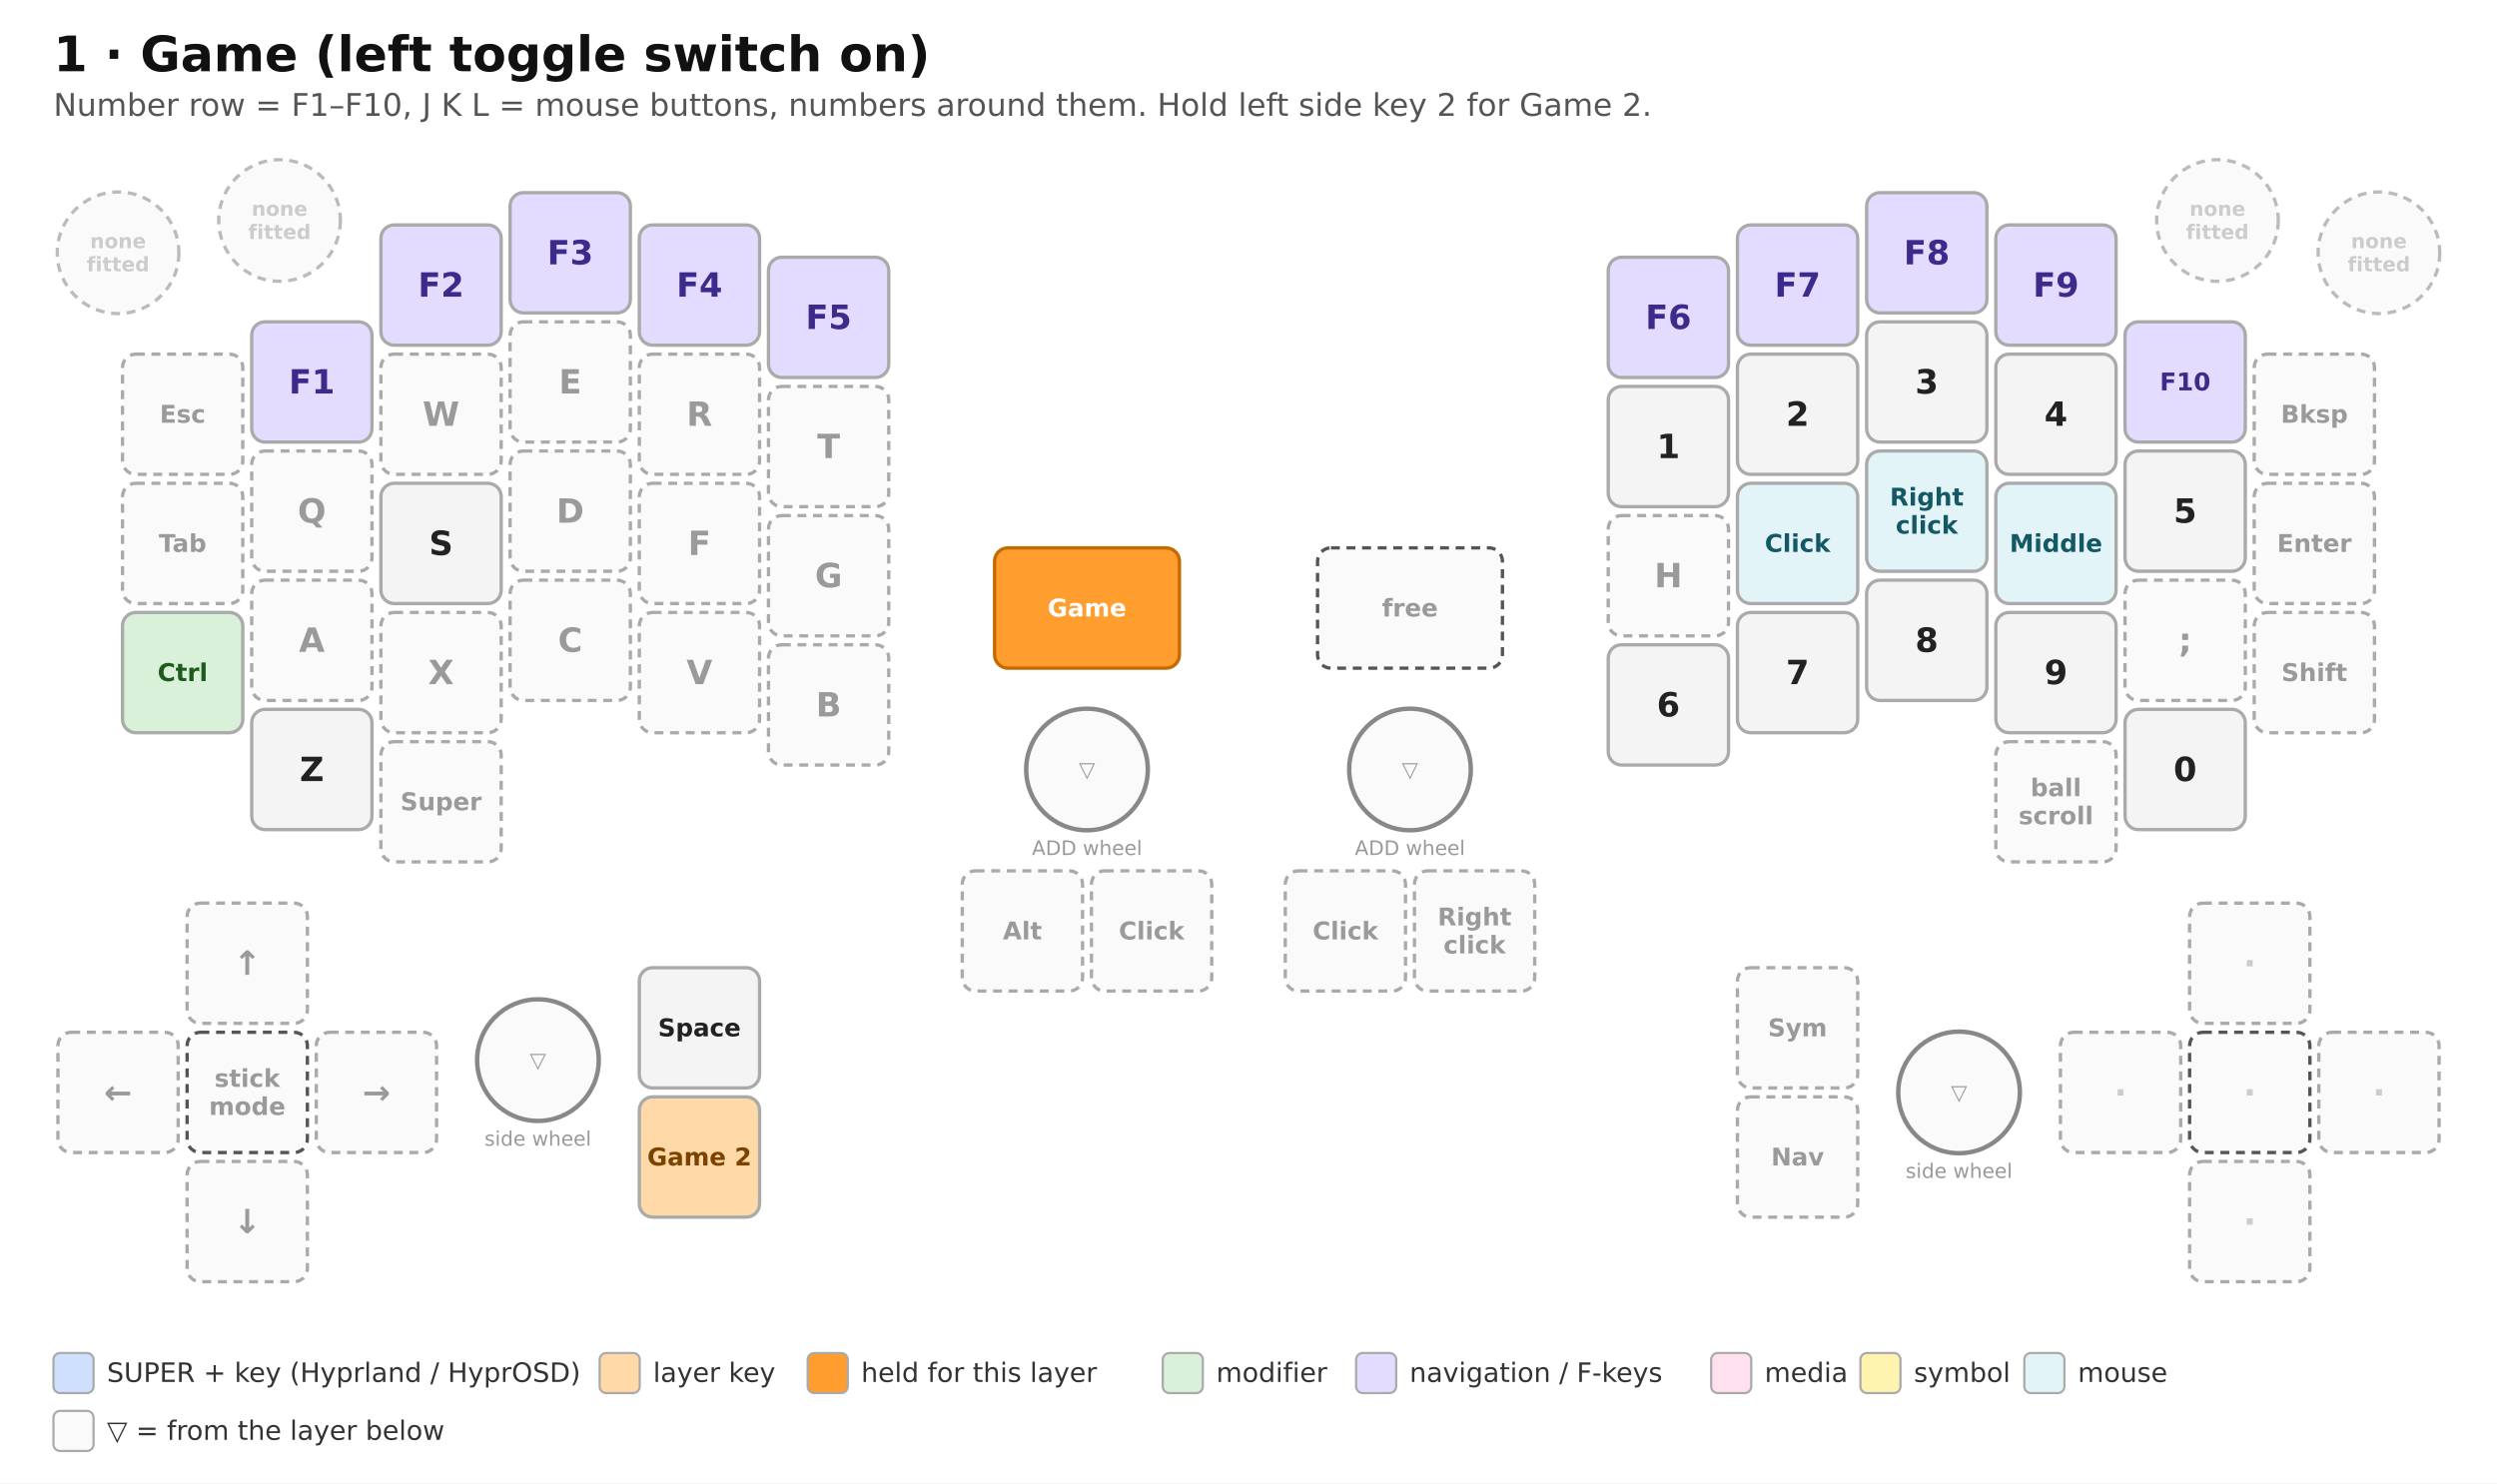
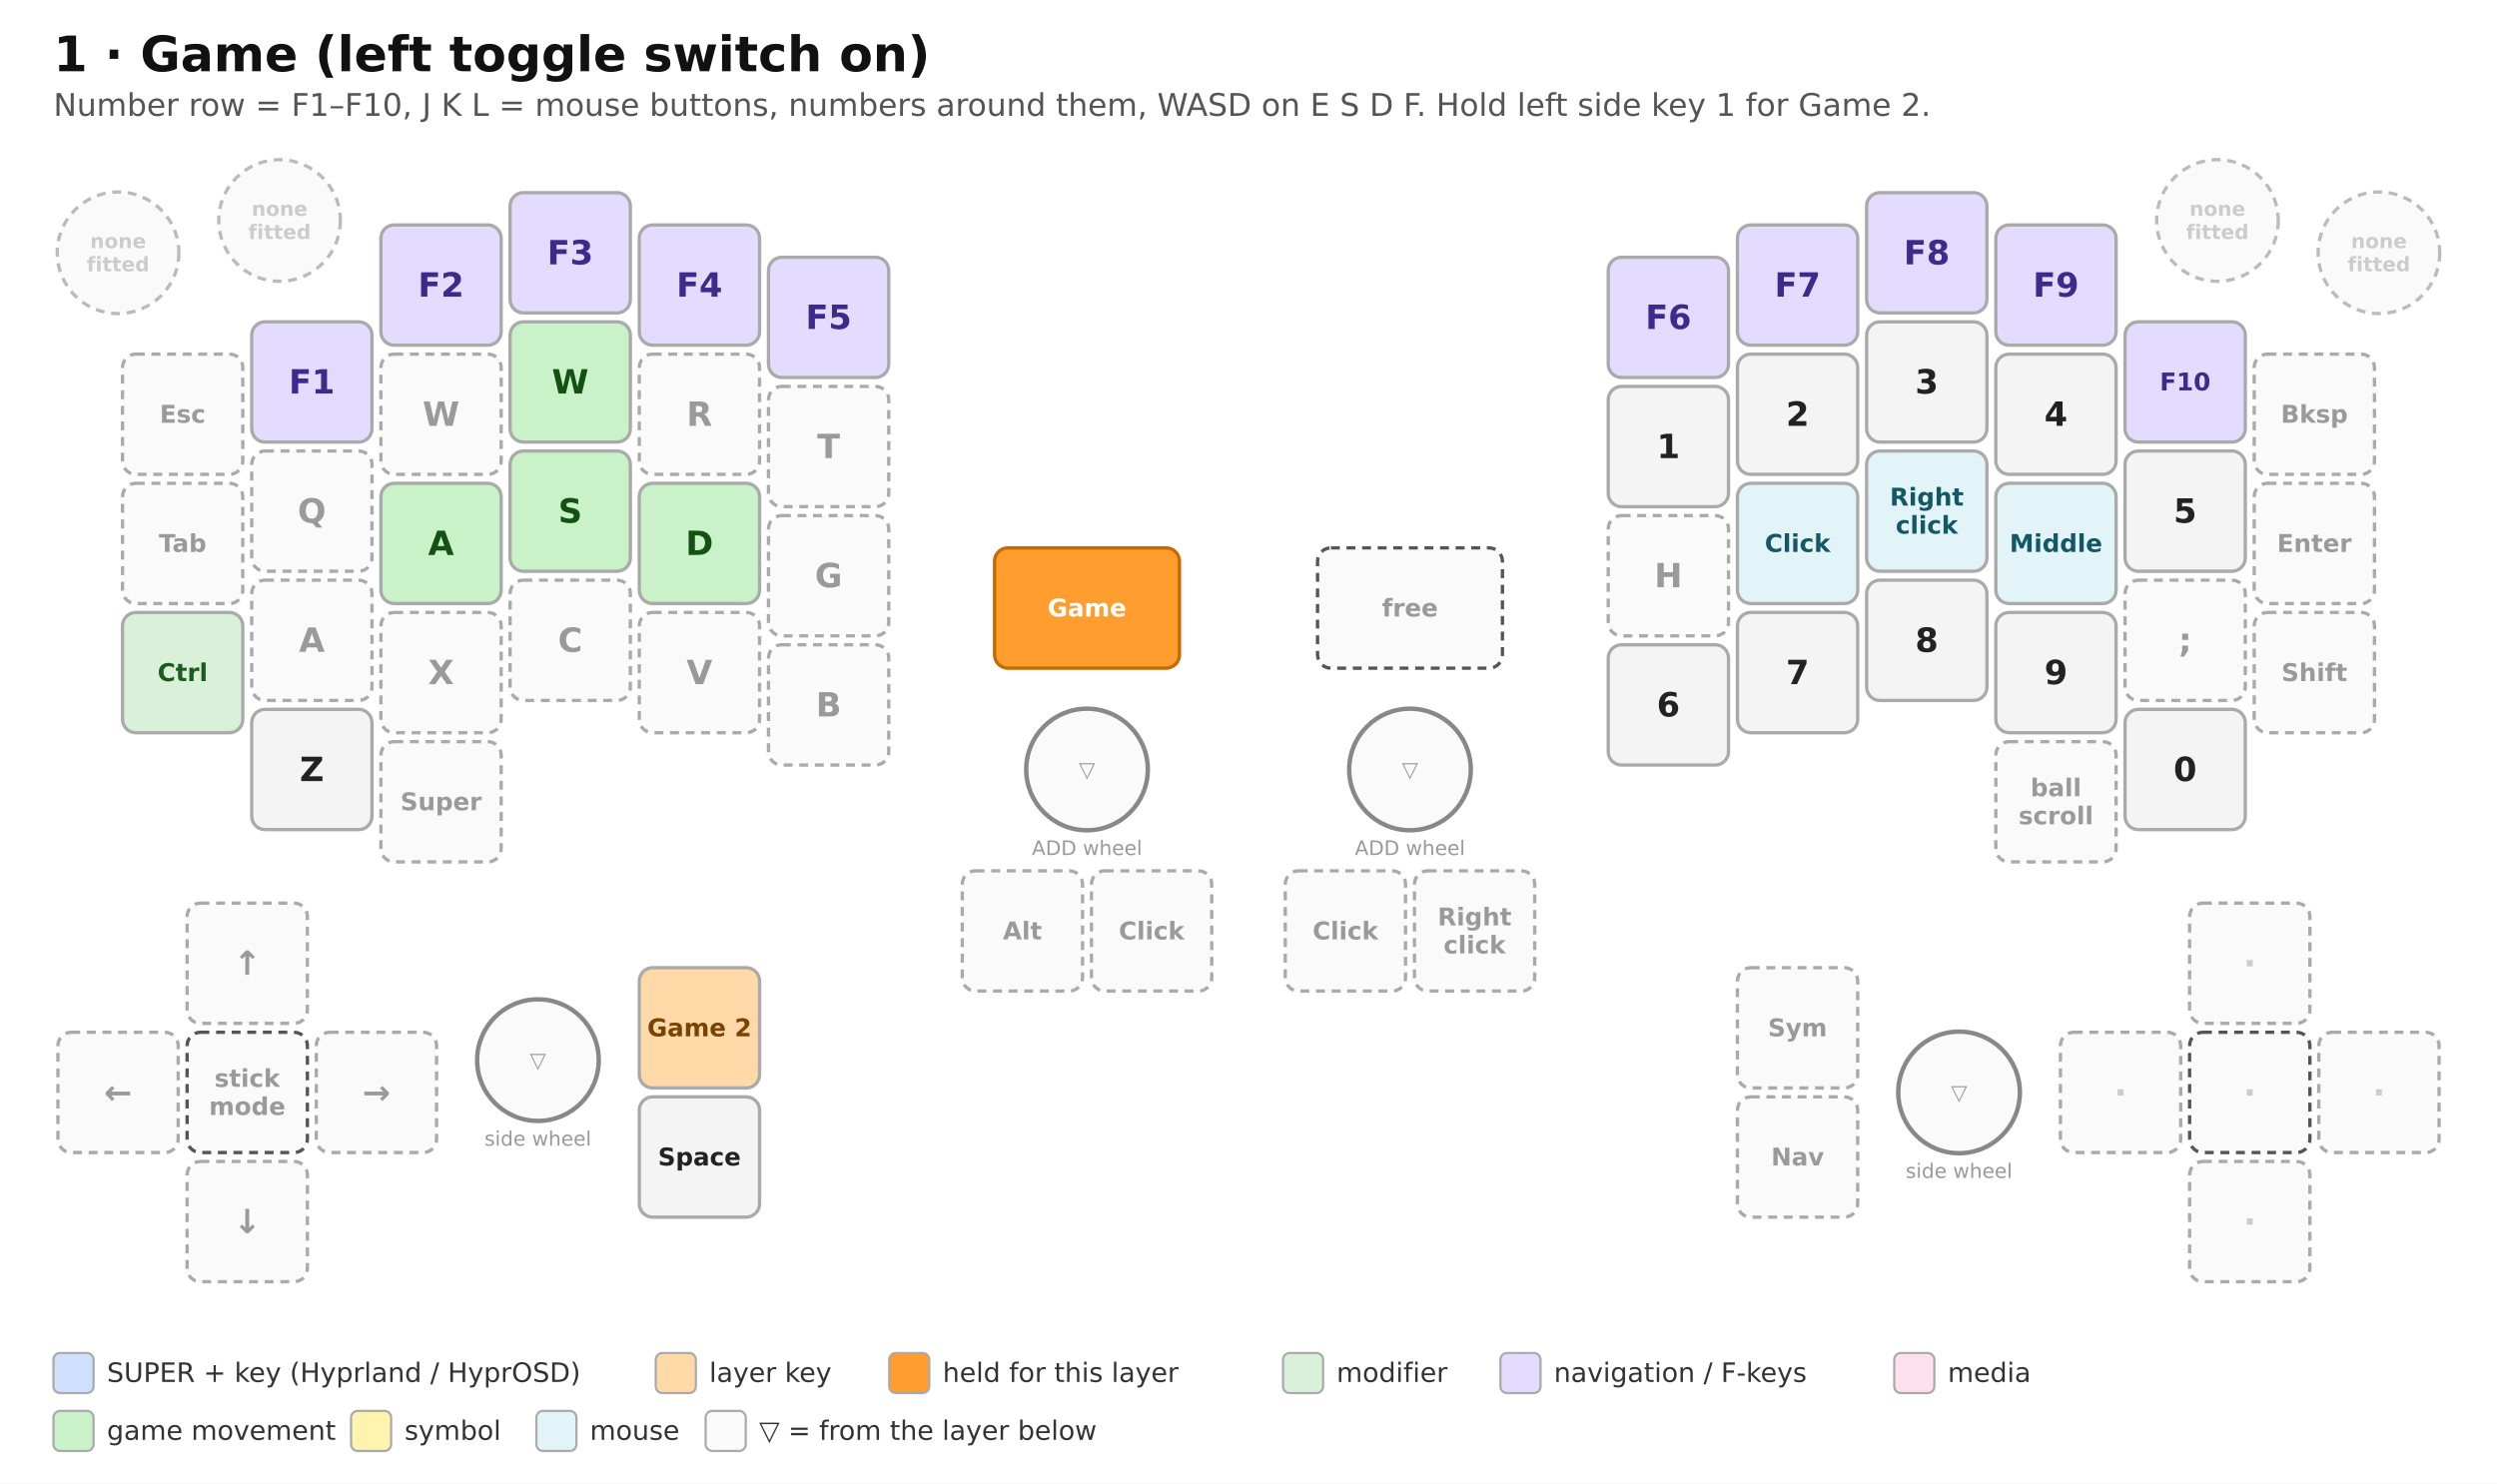
<svg xmlns="http://www.w3.org/2000/svg" width="1121" height="666" font-family="DejaVu Sans, sans-serif">
  <rect width="100%" height="100%" fill="#ffffff" />
  <text x="24" y="32" fill="#111" font-size="22" font-weight="700">1 · Game  (left toggle switch on)</text>
-   <text x="24" y="52" fill="#555" font-size="14">Number row = F1–F10, J K L = mouse buttons, numbers around them. Hold left side key 2 for Game 2.</text>
+   <text x="24" y="52" fill="#555" font-size="14">Number row = F1–F10, J K L = mouse buttons, numbers around them, WASD on E S D F. Hold left side key 1 for Game 2.</text>
  <circle cx="125.5" cy="99.0" r="27.3" fill="#fafafa" stroke="#bbb" stroke-width="1.5" stroke-dasharray="4 3" />
  <text x="125.5" y="93.8" fill="#ccc" font-size="9" font-weight="600" text-anchor="middle" dominant-baseline="central">none</text>
  <text x="125.5" y="104.2" fill="#ccc" font-size="9" font-weight="600" text-anchor="middle" dominant-baseline="central">fitted</text>
  <circle cx="995.5" cy="99.0" r="27.3" fill="#fafafa" stroke="#bbb" stroke-width="1.5" stroke-dasharray="4 3" />
  <text x="995.5" y="93.8" fill="#ccc" font-size="9" font-weight="600" text-anchor="middle" dominant-baseline="central">none</text>
  <text x="995.5" y="104.2" fill="#ccc" font-size="9" font-weight="600" text-anchor="middle" dominant-baseline="central">fitted</text>
  <circle cx="53.0" cy="113.5" r="27.3" fill="#fafafa" stroke="#bbb" stroke-width="1.5" stroke-dasharray="4 3" />
  <text x="53.0" y="108.3" fill="#ccc" font-size="9" font-weight="600" text-anchor="middle" dominant-baseline="central">none</text>
  <text x="53.0" y="118.7" fill="#ccc" font-size="9" font-weight="600" text-anchor="middle" dominant-baseline="central">fitted</text>
  <rect x="229.0" y="86.5" width="54.0" height="54.0" rx="6" fill="#e3dcff" stroke="#aaa" stroke-width="1.5" />
  <text x="256.0" y="113.5" fill="#3d2a8a" font-size="15" font-weight="600" text-anchor="middle" dominant-baseline="central">F3</text>
  <rect x="838.0" y="86.5" width="54.0" height="54.0" rx="6" fill="#e3dcff" stroke="#aaa" stroke-width="1.5" />
  <text x="865.0" y="113.5" fill="#3d2a8a" font-size="15" font-weight="600" text-anchor="middle" dominant-baseline="central">F8</text>
  <circle cx="1068.0" cy="113.5" r="27.3" fill="#fafafa" stroke="#bbb" stroke-width="1.5" stroke-dasharray="4 3" />
  <text x="1068.0" y="108.3" fill="#ccc" font-size="9" font-weight="600" text-anchor="middle" dominant-baseline="central">none</text>
  <text x="1068.0" y="118.7" fill="#ccc" font-size="9" font-weight="600" text-anchor="middle" dominant-baseline="central">fitted</text>
  <rect x="171.0" y="101.0" width="54.0" height="54.0" rx="6" fill="#e3dcff" stroke="#aaa" stroke-width="1.5" />
  <text x="198.0" y="128.0" fill="#3d2a8a" font-size="15" font-weight="600" text-anchor="middle" dominant-baseline="central">F2</text>
  <rect x="287.0" y="101.0" width="54.0" height="54.0" rx="6" fill="#e3dcff" stroke="#aaa" stroke-width="1.5" />
  <text x="314.0" y="128.0" fill="#3d2a8a" font-size="15" font-weight="600" text-anchor="middle" dominant-baseline="central">F4</text>
  <rect x="780.0" y="101.0" width="54.0" height="54.0" rx="6" fill="#e3dcff" stroke="#aaa" stroke-width="1.5" />
  <text x="807.0" y="128.0" fill="#3d2a8a" font-size="15" font-weight="600" text-anchor="middle" dominant-baseline="central">F7</text>
  <rect x="896.0" y="101.0" width="54.0" height="54.0" rx="6" fill="#e3dcff" stroke="#aaa" stroke-width="1.5" />
  <text x="923.0" y="128.0" fill="#3d2a8a" font-size="15" font-weight="600" text-anchor="middle" dominant-baseline="central">F9</text>
  <rect x="345.0" y="115.5" width="54.0" height="54.0" rx="6" fill="#e3dcff" stroke="#aaa" stroke-width="1.5" />
  <text x="372.0" y="142.5" fill="#3d2a8a" font-size="15" font-weight="600" text-anchor="middle" dominant-baseline="central">F5</text>
  <rect x="722.0" y="115.5" width="54.0" height="54.0" rx="6" fill="#e3dcff" stroke="#aaa" stroke-width="1.5" />
  <text x="749.0" y="142.5" fill="#3d2a8a" font-size="15" font-weight="600" text-anchor="middle" dominant-baseline="central">F6</text>
  <rect x="113.0" y="144.5" width="54.0" height="54.0" rx="6" fill="#e3dcff" stroke="#aaa" stroke-width="1.5" />
  <text x="140.0" y="171.5" fill="#3d2a8a" font-size="15" font-weight="600" text-anchor="middle" dominant-baseline="central">F1</text>
-   <rect x="229.0" y="144.5" width="54.0" height="54.0" rx="6" fill="#fafafa" stroke="#aaa" stroke-width="1.5" stroke-dasharray="4 3" />
-   <text x="256.0" y="171.5" fill="#9a9a9a" font-size="15" font-weight="600" text-anchor="middle" dominant-baseline="central">E</text>
+   <rect x="229.0" y="144.5" width="54.0" height="54.0" rx="6" fill="#c9f2c9" stroke="#aaa" stroke-width="1.5" />
+   <text x="256.0" y="171.5" fill="#145214" font-size="15" font-weight="600" text-anchor="middle" dominant-baseline="central">W</text>
  <rect x="838.0" y="144.5" width="54.0" height="54.0" rx="6" fill="#f4f4f4" stroke="#aaa" stroke-width="1.5" />
  <text x="865.0" y="171.5" fill="#222" font-size="15" font-weight="600" text-anchor="middle" dominant-baseline="central">3</text>
  <rect x="954.0" y="144.5" width="54.0" height="54.0" rx="6" fill="#e3dcff" stroke="#aaa" stroke-width="1.5" />
  <text x="981.0" y="171.5" fill="#3d2a8a" font-size="11" font-weight="600" text-anchor="middle" dominant-baseline="central">F10</text>
  <rect x="55.0" y="159.0" width="54.0" height="54.0" rx="6" fill="#fafafa" stroke="#aaa" stroke-width="1.5" stroke-dasharray="4 3" />
  <text x="82.0" y="186.0" fill="#9a9a9a" font-size="11" font-weight="600" text-anchor="middle" dominant-baseline="central">Esc</text>
  <rect x="171.0" y="159.0" width="54.0" height="54.0" rx="6" fill="#fafafa" stroke="#aaa" stroke-width="1.5" stroke-dasharray="4 3" />
  <text x="198.0" y="186.0" fill="#9a9a9a" font-size="15" font-weight="600" text-anchor="middle" dominant-baseline="central">W</text>
  <rect x="287.0" y="159.0" width="54.0" height="54.0" rx="6" fill="#fafafa" stroke="#aaa" stroke-width="1.5" stroke-dasharray="4 3" />
  <text x="314.0" y="186.0" fill="#9a9a9a" font-size="15" font-weight="600" text-anchor="middle" dominant-baseline="central">R</text>
  <rect x="780.0" y="159.0" width="54.0" height="54.0" rx="6" fill="#f4f4f4" stroke="#aaa" stroke-width="1.5" />
  <text x="807.0" y="186.0" fill="#222" font-size="15" font-weight="600" text-anchor="middle" dominant-baseline="central">2</text>
  <rect x="896.0" y="159.0" width="54.0" height="54.0" rx="6" fill="#f4f4f4" stroke="#aaa" stroke-width="1.5" />
  <text x="923.0" y="186.0" fill="#222" font-size="15" font-weight="600" text-anchor="middle" dominant-baseline="central">4</text>
  <rect x="1012.0" y="159.0" width="54.0" height="54.0" rx="6" fill="#fafafa" stroke="#aaa" stroke-width="1.5" stroke-dasharray="4 3" />
  <text x="1039.0" y="186.0" fill="#9a9a9a" font-size="11" font-weight="600" text-anchor="middle" dominant-baseline="central">Bksp</text>
  <rect x="345.0" y="173.5" width="54.0" height="54.0" rx="6" fill="#fafafa" stroke="#aaa" stroke-width="1.5" stroke-dasharray="4 3" />
  <text x="372.0" y="200.5" fill="#9a9a9a" font-size="15" font-weight="600" text-anchor="middle" dominant-baseline="central">T</text>
  <rect x="722.0" y="173.5" width="54.0" height="54.0" rx="6" fill="#f4f4f4" stroke="#aaa" stroke-width="1.5" />
  <text x="749.0" y="200.5" fill="#222" font-size="15" font-weight="600" text-anchor="middle" dominant-baseline="central">1</text>
  <rect x="113.0" y="202.5" width="54.0" height="54.0" rx="6" fill="#fafafa" stroke="#aaa" stroke-width="1.5" stroke-dasharray="4 3" />
  <text x="140.0" y="229.5" fill="#9a9a9a" font-size="15" font-weight="600" text-anchor="middle" dominant-baseline="central">Q</text>
-   <rect x="229.0" y="202.5" width="54.0" height="54.0" rx="6" fill="#fafafa" stroke="#aaa" stroke-width="1.5" stroke-dasharray="4 3" />
-   <text x="256.0" y="229.5" fill="#9a9a9a" font-size="15" font-weight="600" text-anchor="middle" dominant-baseline="central">D</text>
+   <rect x="229.0" y="202.5" width="54.0" height="54.0" rx="6" fill="#c9f2c9" stroke="#aaa" stroke-width="1.5" />
+   <text x="256.0" y="229.5" fill="#145214" font-size="15" font-weight="600" text-anchor="middle" dominant-baseline="central">S</text>
  <rect x="838.0" y="202.5" width="54.0" height="54.0" rx="6" fill="#e2f4f7" stroke="#aaa" stroke-width="1.5" />
  <text x="865.0" y="223.2" fill="#145866" font-size="11" font-weight="600" text-anchor="middle" dominant-baseline="central">Right</text>
  <text x="865.0" y="235.8" fill="#145866" font-size="11" font-weight="600" text-anchor="middle" dominant-baseline="central">click</text>
  <rect x="954.0" y="202.5" width="54.0" height="54.0" rx="6" fill="#f4f4f4" stroke="#aaa" stroke-width="1.5" />
  <text x="981.0" y="229.5" fill="#222" font-size="15" font-weight="600" text-anchor="middle" dominant-baseline="central">5</text>
  <rect x="55.0" y="217.0" width="54.0" height="54.0" rx="6" fill="#fafafa" stroke="#aaa" stroke-width="1.5" stroke-dasharray="4 3" />
  <text x="82.0" y="244.0" fill="#9a9a9a" font-size="11" font-weight="600" text-anchor="middle" dominant-baseline="central">Tab</text>
-   <rect x="171.0" y="217.0" width="54.0" height="54.0" rx="6" fill="#f4f4f4" stroke="#aaa" stroke-width="1.5" />
-   <text x="198.0" y="244.0" fill="#222" font-size="15" font-weight="600" text-anchor="middle" dominant-baseline="central">S</text>
-   <rect x="287.0" y="217.0" width="54.0" height="54.0" rx="6" fill="#fafafa" stroke="#aaa" stroke-width="1.5" stroke-dasharray="4 3" />
-   <text x="314.0" y="244.0" fill="#9a9a9a" font-size="15" font-weight="600" text-anchor="middle" dominant-baseline="central">F</text>
+   <rect x="171.0" y="217.0" width="54.0" height="54.0" rx="6" fill="#c9f2c9" stroke="#aaa" stroke-width="1.5" />
+   <text x="198.0" y="244.0" fill="#145214" font-size="15" font-weight="600" text-anchor="middle" dominant-baseline="central">A</text>
+   <rect x="287.0" y="217.0" width="54.0" height="54.0" rx="6" fill="#c9f2c9" stroke="#aaa" stroke-width="1.5" />
+   <text x="314.0" y="244.0" fill="#145214" font-size="15" font-weight="600" text-anchor="middle" dominant-baseline="central">D</text>
  <rect x="780.0" y="217.0" width="54.0" height="54.0" rx="6" fill="#e2f4f7" stroke="#aaa" stroke-width="1.5" />
  <text x="807.0" y="244.0" fill="#145866" font-size="11" font-weight="600" text-anchor="middle" dominant-baseline="central">Click</text>
  <rect x="896.0" y="217.0" width="54.0" height="54.0" rx="6" fill="#e2f4f7" stroke="#aaa" stroke-width="1.5" />
  <text x="923.0" y="244.0" fill="#145866" font-size="11" font-weight="600" text-anchor="middle" dominant-baseline="central">Middle</text>
  <rect x="1012.0" y="217.0" width="54.0" height="54.0" rx="6" fill="#fafafa" stroke="#aaa" stroke-width="1.5" stroke-dasharray="4 3" />
  <text x="1039.0" y="244.0" fill="#9a9a9a" font-size="11" font-weight="600" text-anchor="middle" dominant-baseline="central">Enter</text>
  <rect x="345.0" y="231.5" width="54.0" height="54.0" rx="6" fill="#fafafa" stroke="#aaa" stroke-width="1.5" stroke-dasharray="4 3" />
  <text x="372.0" y="258.5" fill="#9a9a9a" font-size="15" font-weight="600" text-anchor="middle" dominant-baseline="central">G</text>
  <rect x="722.0" y="231.5" width="54.0" height="54.0" rx="6" fill="#fafafa" stroke="#aaa" stroke-width="1.5" stroke-dasharray="4 3" />
  <text x="749.0" y="258.5" fill="#9a9a9a" font-size="15" font-weight="600" text-anchor="middle" dominant-baseline="central">H</text>
  <rect x="446.5" y="246.0" width="83.0" height="54.0" rx="6" fill="#ff9d2e" stroke="#c46a00" stroke-width="1.5" />
  <text x="488.0" y="273.0" fill="#fff" font-size="11" font-weight="600" text-anchor="middle" dominant-baseline="central">Game</text>
  <rect x="591.5" y="246.0" width="83.0" height="54.0" rx="6" fill="#fafafa" stroke="#555" stroke-width="1.5" stroke-dasharray="4 3" />
  <text x="633.0" y="273.0" fill="#9a9a9a" font-size="11" font-weight="600" text-anchor="middle" dominant-baseline="central">free</text>
  <rect x="113.0" y="260.5" width="54.0" height="54.0" rx="6" fill="#fafafa" stroke="#aaa" stroke-width="1.5" stroke-dasharray="4 3" />
  <text x="140.0" y="287.5" fill="#9a9a9a" font-size="15" font-weight="600" text-anchor="middle" dominant-baseline="central">A</text>
  <rect x="229.0" y="260.5" width="54.0" height="54.0" rx="6" fill="#fafafa" stroke="#aaa" stroke-width="1.5" stroke-dasharray="4 3" />
  <text x="256.0" y="287.5" fill="#9a9a9a" font-size="15" font-weight="600" text-anchor="middle" dominant-baseline="central">C</text>
  <rect x="838.0" y="260.5" width="54.0" height="54.0" rx="6" fill="#f4f4f4" stroke="#aaa" stroke-width="1.5" />
  <text x="865.0" y="287.5" fill="#222" font-size="15" font-weight="600" text-anchor="middle" dominant-baseline="central">8</text>
  <rect x="954.0" y="260.5" width="54.0" height="54.0" rx="6" fill="#fafafa" stroke="#aaa" stroke-width="1.5" stroke-dasharray="4 3" />
  <text x="981.0" y="287.5" fill="#9a9a9a" font-size="15" font-weight="600" text-anchor="middle" dominant-baseline="central">;</text>
  <rect x="55.0" y="275.0" width="54.0" height="54.0" rx="6" fill="#d9f0d9" stroke="#aaa" stroke-width="1.5" />
  <text x="82.0" y="302.0" fill="#1d5c1d" font-size="11" font-weight="600" text-anchor="middle" dominant-baseline="central">Ctrl</text>
  <rect x="171.0" y="275.0" width="54.0" height="54.0" rx="6" fill="#fafafa" stroke="#aaa" stroke-width="1.5" stroke-dasharray="4 3" />
  <text x="198.0" y="302.0" fill="#9a9a9a" font-size="15" font-weight="600" text-anchor="middle" dominant-baseline="central">X</text>
  <rect x="287.0" y="275.0" width="54.0" height="54.0" rx="6" fill="#fafafa" stroke="#aaa" stroke-width="1.5" stroke-dasharray="4 3" />
  <text x="314.0" y="302.0" fill="#9a9a9a" font-size="15" font-weight="600" text-anchor="middle" dominant-baseline="central">V</text>
  <rect x="780.0" y="275.0" width="54.0" height="54.0" rx="6" fill="#f4f4f4" stroke="#aaa" stroke-width="1.5" />
  <text x="807.0" y="302.0" fill="#222" font-size="15" font-weight="600" text-anchor="middle" dominant-baseline="central">7</text>
  <rect x="896.0" y="275.0" width="54.0" height="54.0" rx="6" fill="#f4f4f4" stroke="#aaa" stroke-width="1.5" />
  <text x="923.0" y="302.0" fill="#222" font-size="15" font-weight="600" text-anchor="middle" dominant-baseline="central">9</text>
  <rect x="1012.0" y="275.0" width="54.0" height="54.0" rx="6" fill="#fafafa" stroke="#aaa" stroke-width="1.5" stroke-dasharray="4 3" />
  <text x="1039.0" y="302.0" fill="#9a9a9a" font-size="11" font-weight="600" text-anchor="middle" dominant-baseline="central">Shift</text>
  <rect x="345.0" y="289.5" width="54.0" height="54.0" rx="6" fill="#fafafa" stroke="#aaa" stroke-width="1.5" stroke-dasharray="4 3" />
  <text x="372.0" y="316.5" fill="#9a9a9a" font-size="15" font-weight="600" text-anchor="middle" dominant-baseline="central">B</text>
  <rect x="722.0" y="289.5" width="54.0" height="54.0" rx="6" fill="#f4f4f4" stroke="#aaa" stroke-width="1.5" />
  <text x="749.0" y="316.5" fill="#222" font-size="15" font-weight="600" text-anchor="middle" dominant-baseline="central">6</text>
  <rect x="113.0" y="318.5" width="54.0" height="54.0" rx="6" fill="#f4f4f4" stroke="#aaa" stroke-width="1.5" />
  <text x="140.0" y="345.5" fill="#222" font-size="15" font-weight="600" text-anchor="middle" dominant-baseline="central">Z</text>
  <circle cx="488.0" cy="345.5" r="27.3" fill="#fafafa" stroke="#888" stroke-width="2" />
  <text x="488.0" y="345.5" fill="#9a9a9a" font-size="9.5" font-weight="600" text-anchor="middle" dominant-baseline="central">▽</text>
  <text x="488.0" y="380.8" fill="#999" font-size="9" font-weight="400" text-anchor="middle" dominant-baseline="central">ADD wheel</text>
  <circle cx="633.0" cy="345.5" r="27.3" fill="#fafafa" stroke="#888" stroke-width="2" />
  <text x="633.0" y="345.5" fill="#9a9a9a" font-size="9.5" font-weight="600" text-anchor="middle" dominant-baseline="central">▽</text>
  <text x="633.0" y="380.8" fill="#999" font-size="9" font-weight="400" text-anchor="middle" dominant-baseline="central">ADD wheel</text>
  <rect x="954.0" y="318.5" width="54.0" height="54.0" rx="6" fill="#f4f4f4" stroke="#aaa" stroke-width="1.5" />
  <text x="981.0" y="345.5" fill="#222" font-size="15" font-weight="600" text-anchor="middle" dominant-baseline="central">0</text>
  <rect x="171.0" y="333.0" width="54.0" height="54.0" rx="6" fill="#fafafa" stroke="#aaa" stroke-width="1.5" stroke-dasharray="4 3" />
  <text x="198.0" y="360.0" fill="#9a9a9a" font-size="11" font-weight="600" text-anchor="middle" dominant-baseline="central">Super</text>
  <rect x="896.0" y="333.0" width="54.0" height="54.0" rx="6" fill="#fafafa" stroke="#aaa" stroke-width="1.5" stroke-dasharray="4 3" />
  <text x="923.0" y="353.7" fill="#9a9a9a" font-size="11" font-weight="600" text-anchor="middle" dominant-baseline="central">ball</text>
  <text x="923.0" y="366.3" fill="#9a9a9a" font-size="11" font-weight="600" text-anchor="middle" dominant-baseline="central">scroll</text>
  <rect x="432.0" y="391.0" width="54.0" height="54.0" rx="6" fill="#fafafa" stroke="#aaa" stroke-width="1.5" stroke-dasharray="4 3" />
  <text x="459.0" y="418.0" fill="#9a9a9a" font-size="11" font-weight="600" text-anchor="middle" dominant-baseline="central">Alt</text>
  <rect x="490.0" y="391.0" width="54.0" height="54.0" rx="6" fill="#fafafa" stroke="#aaa" stroke-width="1.5" stroke-dasharray="4 3" />
  <text x="517.0" y="418.0" fill="#9a9a9a" font-size="11" font-weight="600" text-anchor="middle" dominant-baseline="central">Click</text>
  <rect x="577.0" y="391.0" width="54.0" height="54.0" rx="6" fill="#fafafa" stroke="#aaa" stroke-width="1.5" stroke-dasharray="4 3" />
  <text x="604.0" y="418.0" fill="#9a9a9a" font-size="11" font-weight="600" text-anchor="middle" dominant-baseline="central">Click</text>
  <rect x="635.0" y="391.0" width="54.0" height="54.0" rx="6" fill="#fafafa" stroke="#aaa" stroke-width="1.5" stroke-dasharray="4 3" />
  <text x="662.0" y="411.7" fill="#9a9a9a" font-size="11" font-weight="600" text-anchor="middle" dominant-baseline="central">Right</text>
  <text x="662.0" y="424.3" fill="#9a9a9a" font-size="11" font-weight="600" text-anchor="middle" dominant-baseline="central">click</text>
  <rect x="84.0" y="405.5" width="54.0" height="54.0" rx="6" fill="#fafafa" stroke="#aaa" stroke-width="1.5" stroke-dasharray="4 3" />
  <text x="111.0" y="432.5" fill="#9a9a9a" font-size="15" font-weight="600" text-anchor="middle" dominant-baseline="central">↑</text>
  <rect x="983.0" y="405.5" width="54.0" height="54.0" rx="6" fill="#fafafa" stroke="#aaa" stroke-width="1.5" stroke-dasharray="4 3" />
  <text x="1010.0" y="432.5" fill="#ccc" font-size="15" font-weight="600" text-anchor="middle" dominant-baseline="central">·</text>
-   <rect x="287.0" y="434.5" width="54.0" height="54.0" rx="6" fill="#f4f4f4" stroke="#aaa" stroke-width="1.5" />
-   <text x="314.0" y="461.5" fill="#222" font-size="11" font-weight="600" text-anchor="middle" dominant-baseline="central">Space</text>
+   <rect x="287.0" y="434.5" width="54.0" height="54.0" rx="6" fill="#ffd9a8" stroke="#aaa" stroke-width="1.5" />
+   <text x="314.0" y="461.5" fill="#7a4300" font-size="11" font-weight="600" text-anchor="middle" dominant-baseline="central">Game 2</text>
  <rect x="780.0" y="434.5" width="54.0" height="54.0" rx="6" fill="#fafafa" stroke="#aaa" stroke-width="1.5" stroke-dasharray="4 3" />
  <text x="807.0" y="461.5" fill="#9a9a9a" font-size="11" font-weight="600" text-anchor="middle" dominant-baseline="central">Sym</text>
  <circle cx="241.5" cy="476.0" r="27.3" fill="#fafafa" stroke="#888" stroke-width="2" />
  <text x="241.5" y="476.0" fill="#9a9a9a" font-size="9.5" font-weight="600" text-anchor="middle" dominant-baseline="central">▽</text>
  <text x="241.5" y="511.3" fill="#999" font-size="9" font-weight="400" text-anchor="middle" dominant-baseline="central">side wheel</text>
  <rect x="26.0" y="463.5" width="54.0" height="54.0" rx="6" fill="#fafafa" stroke="#aaa" stroke-width="1.5" stroke-dasharray="4 3" />
  <text x="53.0" y="490.5" fill="#9a9a9a" font-size="15" font-weight="600" text-anchor="middle" dominant-baseline="central">←</text>
  <rect x="84.0" y="463.5" width="54.0" height="54.0" rx="6" fill="#fafafa" stroke="#555" stroke-width="1.5" stroke-dasharray="4 3" />
  <text x="111.0" y="484.2" fill="#9a9a9a" font-size="11" font-weight="600" text-anchor="middle" dominant-baseline="central">stick</text>
  <text x="111.0" y="496.8" fill="#9a9a9a" font-size="11" font-weight="600" text-anchor="middle" dominant-baseline="central">mode</text>
  <rect x="142.0" y="463.5" width="54.0" height="54.0" rx="6" fill="#fafafa" stroke="#aaa" stroke-width="1.5" stroke-dasharray="4 3" />
  <text x="169.0" y="490.5" fill="#9a9a9a" font-size="15" font-weight="600" text-anchor="middle" dominant-baseline="central">→</text>
  <circle cx="879.5" cy="490.5" r="27.3" fill="#fafafa" stroke="#888" stroke-width="2" />
  <text x="879.5" y="490.5" fill="#9a9a9a" font-size="9.5" font-weight="600" text-anchor="middle" dominant-baseline="central">▽</text>
  <text x="879.5" y="525.8" fill="#999" font-size="9" font-weight="400" text-anchor="middle" dominant-baseline="central">side wheel</text>
  <rect x="925.0" y="463.5" width="54.0" height="54.0" rx="6" fill="#fafafa" stroke="#aaa" stroke-width="1.5" stroke-dasharray="4 3" />
  <text x="952.0" y="490.5" fill="#ccc" font-size="15" font-weight="600" text-anchor="middle" dominant-baseline="central">·</text>
  <rect x="983.0" y="463.5" width="54.0" height="54.0" rx="6" fill="#fafafa" stroke="#555" stroke-width="1.5" stroke-dasharray="4 3" />
  <text x="1010.0" y="490.5" fill="#ccc" font-size="15" font-weight="600" text-anchor="middle" dominant-baseline="central">·</text>
  <rect x="1041.0" y="463.5" width="54.0" height="54.0" rx="6" fill="#fafafa" stroke="#aaa" stroke-width="1.5" stroke-dasharray="4 3" />
  <text x="1068.0" y="490.5" fill="#ccc" font-size="15" font-weight="600" text-anchor="middle" dominant-baseline="central">·</text>
-   <rect x="287.0" y="492.5" width="54.0" height="54.0" rx="6" fill="#ffd9a8" stroke="#aaa" stroke-width="1.5" />
-   <text x="314.0" y="519.5" fill="#7a4300" font-size="11" font-weight="600" text-anchor="middle" dominant-baseline="central">Game 2</text>
+   <rect x="287.0" y="492.5" width="54.0" height="54.0" rx="6" fill="#f4f4f4" stroke="#aaa" stroke-width="1.5" />
+   <text x="314.0" y="519.5" fill="#222" font-size="11" font-weight="600" text-anchor="middle" dominant-baseline="central">Space</text>
  <rect x="780.0" y="492.5" width="54.0" height="54.0" rx="6" fill="#fafafa" stroke="#aaa" stroke-width="1.5" stroke-dasharray="4 3" />
  <text x="807.0" y="519.5" fill="#9a9a9a" font-size="11" font-weight="600" text-anchor="middle" dominant-baseline="central">Nav</text>
  <rect x="84.0" y="521.5" width="54.0" height="54.0" rx="6" fill="#fafafa" stroke="#aaa" stroke-width="1.5" stroke-dasharray="4 3" />
  <text x="111.0" y="548.5" fill="#9a9a9a" font-size="15" font-weight="600" text-anchor="middle" dominant-baseline="central">↓</text>
  <rect x="983.0" y="521.5" width="54.0" height="54.0" rx="6" fill="#fafafa" stroke="#aaa" stroke-width="1.5" stroke-dasharray="4 3" />
  <text x="1010.0" y="548.5" fill="#ccc" font-size="15" font-weight="600" text-anchor="middle" dominant-baseline="central">·</text>
  <rect x="24" y="607.5" width="18" height="18" rx="3" fill="#cfe0ff" stroke="#aaa" />
  <text x="48" y="620.5" font-size="12" fill="#333">SUPER + key (Hyprland / HyprOSD)</text>
-   <rect x="269.2" y="607.5" width="18" height="18" rx="3" fill="#ffd9a8" stroke="#aaa" />
-   <text x="293.2" y="620.5" font-size="12" fill="#333">layer key</text>
-   <rect x="362.6" y="607.5" width="18" height="18" rx="3" fill="#ff9d2e" stroke="#aaa" />
-   <text x="386.6" y="620.5" font-size="12" fill="#333">held for this layer</text>
-   <rect x="522.0" y="607.5" width="18" height="18" rx="3" fill="#d9f0d9" stroke="#aaa" />
-   <text x="546.0" y="620.5" font-size="12" fill="#333">modifier</text>
-   <rect x="608.8" y="607.5" width="18" height="18" rx="3" fill="#e3dcff" stroke="#aaa" />
-   <text x="632.8" y="620.5" font-size="12" fill="#333">navigation / F-keys</text>
-   <rect x="768.2" y="607.5" width="18" height="18" rx="3" fill="#ffe0ef" stroke="#aaa" />
-   <text x="792.2" y="620.5" font-size="12" fill="#333">media</text>
-   <rect x="835.2" y="607.5" width="18" height="18" rx="3" fill="#fff3b0" stroke="#aaa" />
-   <text x="859.2" y="620.5" font-size="12" fill="#333">symbol</text>
-   <rect x="908.8" y="607.5" width="18" height="18" rx="3" fill="#e2f4f7" stroke="#aaa" />
-   <text x="932.8" y="620.5" font-size="12" fill="#333">mouse</text>
-   <rect x="24" y="633.5" width="18" height="18" rx="3" fill="#fafafa" stroke="#aaa" />
-   <text x="48" y="646.5" font-size="12" fill="#333">▽ = from the layer below</text>
+   <rect x="294.4" y="607.5" width="18" height="18" rx="3" fill="#ffd9a8" stroke="#aaa" />
+   <text x="318.4" y="620.5" font-size="12" fill="#333">layer key</text>
+   <rect x="399.2" y="607.5" width="18" height="18" rx="3" fill="#ff9d2e" stroke="#aaa" />
+   <text x="423.2" y="620.5" font-size="12" fill="#333">held for this layer</text>
+   <rect x="576.0" y="607.5" width="18" height="18" rx="3" fill="#d9f0d9" stroke="#aaa" />
+   <text x="600.0" y="620.5" font-size="12" fill="#333">modifier</text>
+   <rect x="673.6" y="607.5" width="18" height="18" rx="3" fill="#e3dcff" stroke="#aaa" />
+   <text x="697.6" y="620.5" font-size="12" fill="#333">navigation / F-keys</text>
+   <rect x="850.4" y="607.5" width="18" height="18" rx="3" fill="#ffe0ef" stroke="#aaa" />
+   <text x="874.4" y="620.5" font-size="12" fill="#333">media</text>
+   <rect x="24" y="633.5" width="18" height="18" rx="3" fill="#c9f2c9" stroke="#aaa" />
+   <text x="48" y="646.5" font-size="12" fill="#333">game movement</text>
+   <rect x="157.6" y="633.5" width="18" height="18" rx="3" fill="#fff3b0" stroke="#aaa" />
+   <text x="181.6" y="646.5" font-size="12" fill="#333">symbol</text>
+   <rect x="240.8" y="633.5" width="18" height="18" rx="3" fill="#e2f4f7" stroke="#aaa" />
+   <text x="264.8" y="646.5" font-size="12" fill="#333">mouse</text>
+   <rect x="316.8" y="633.5" width="18" height="18" rx="3" fill="#fafafa" stroke="#aaa" />
+   <text x="340.8" y="646.5" font-size="12" fill="#333">▽ = from the layer below</text>
</svg>
